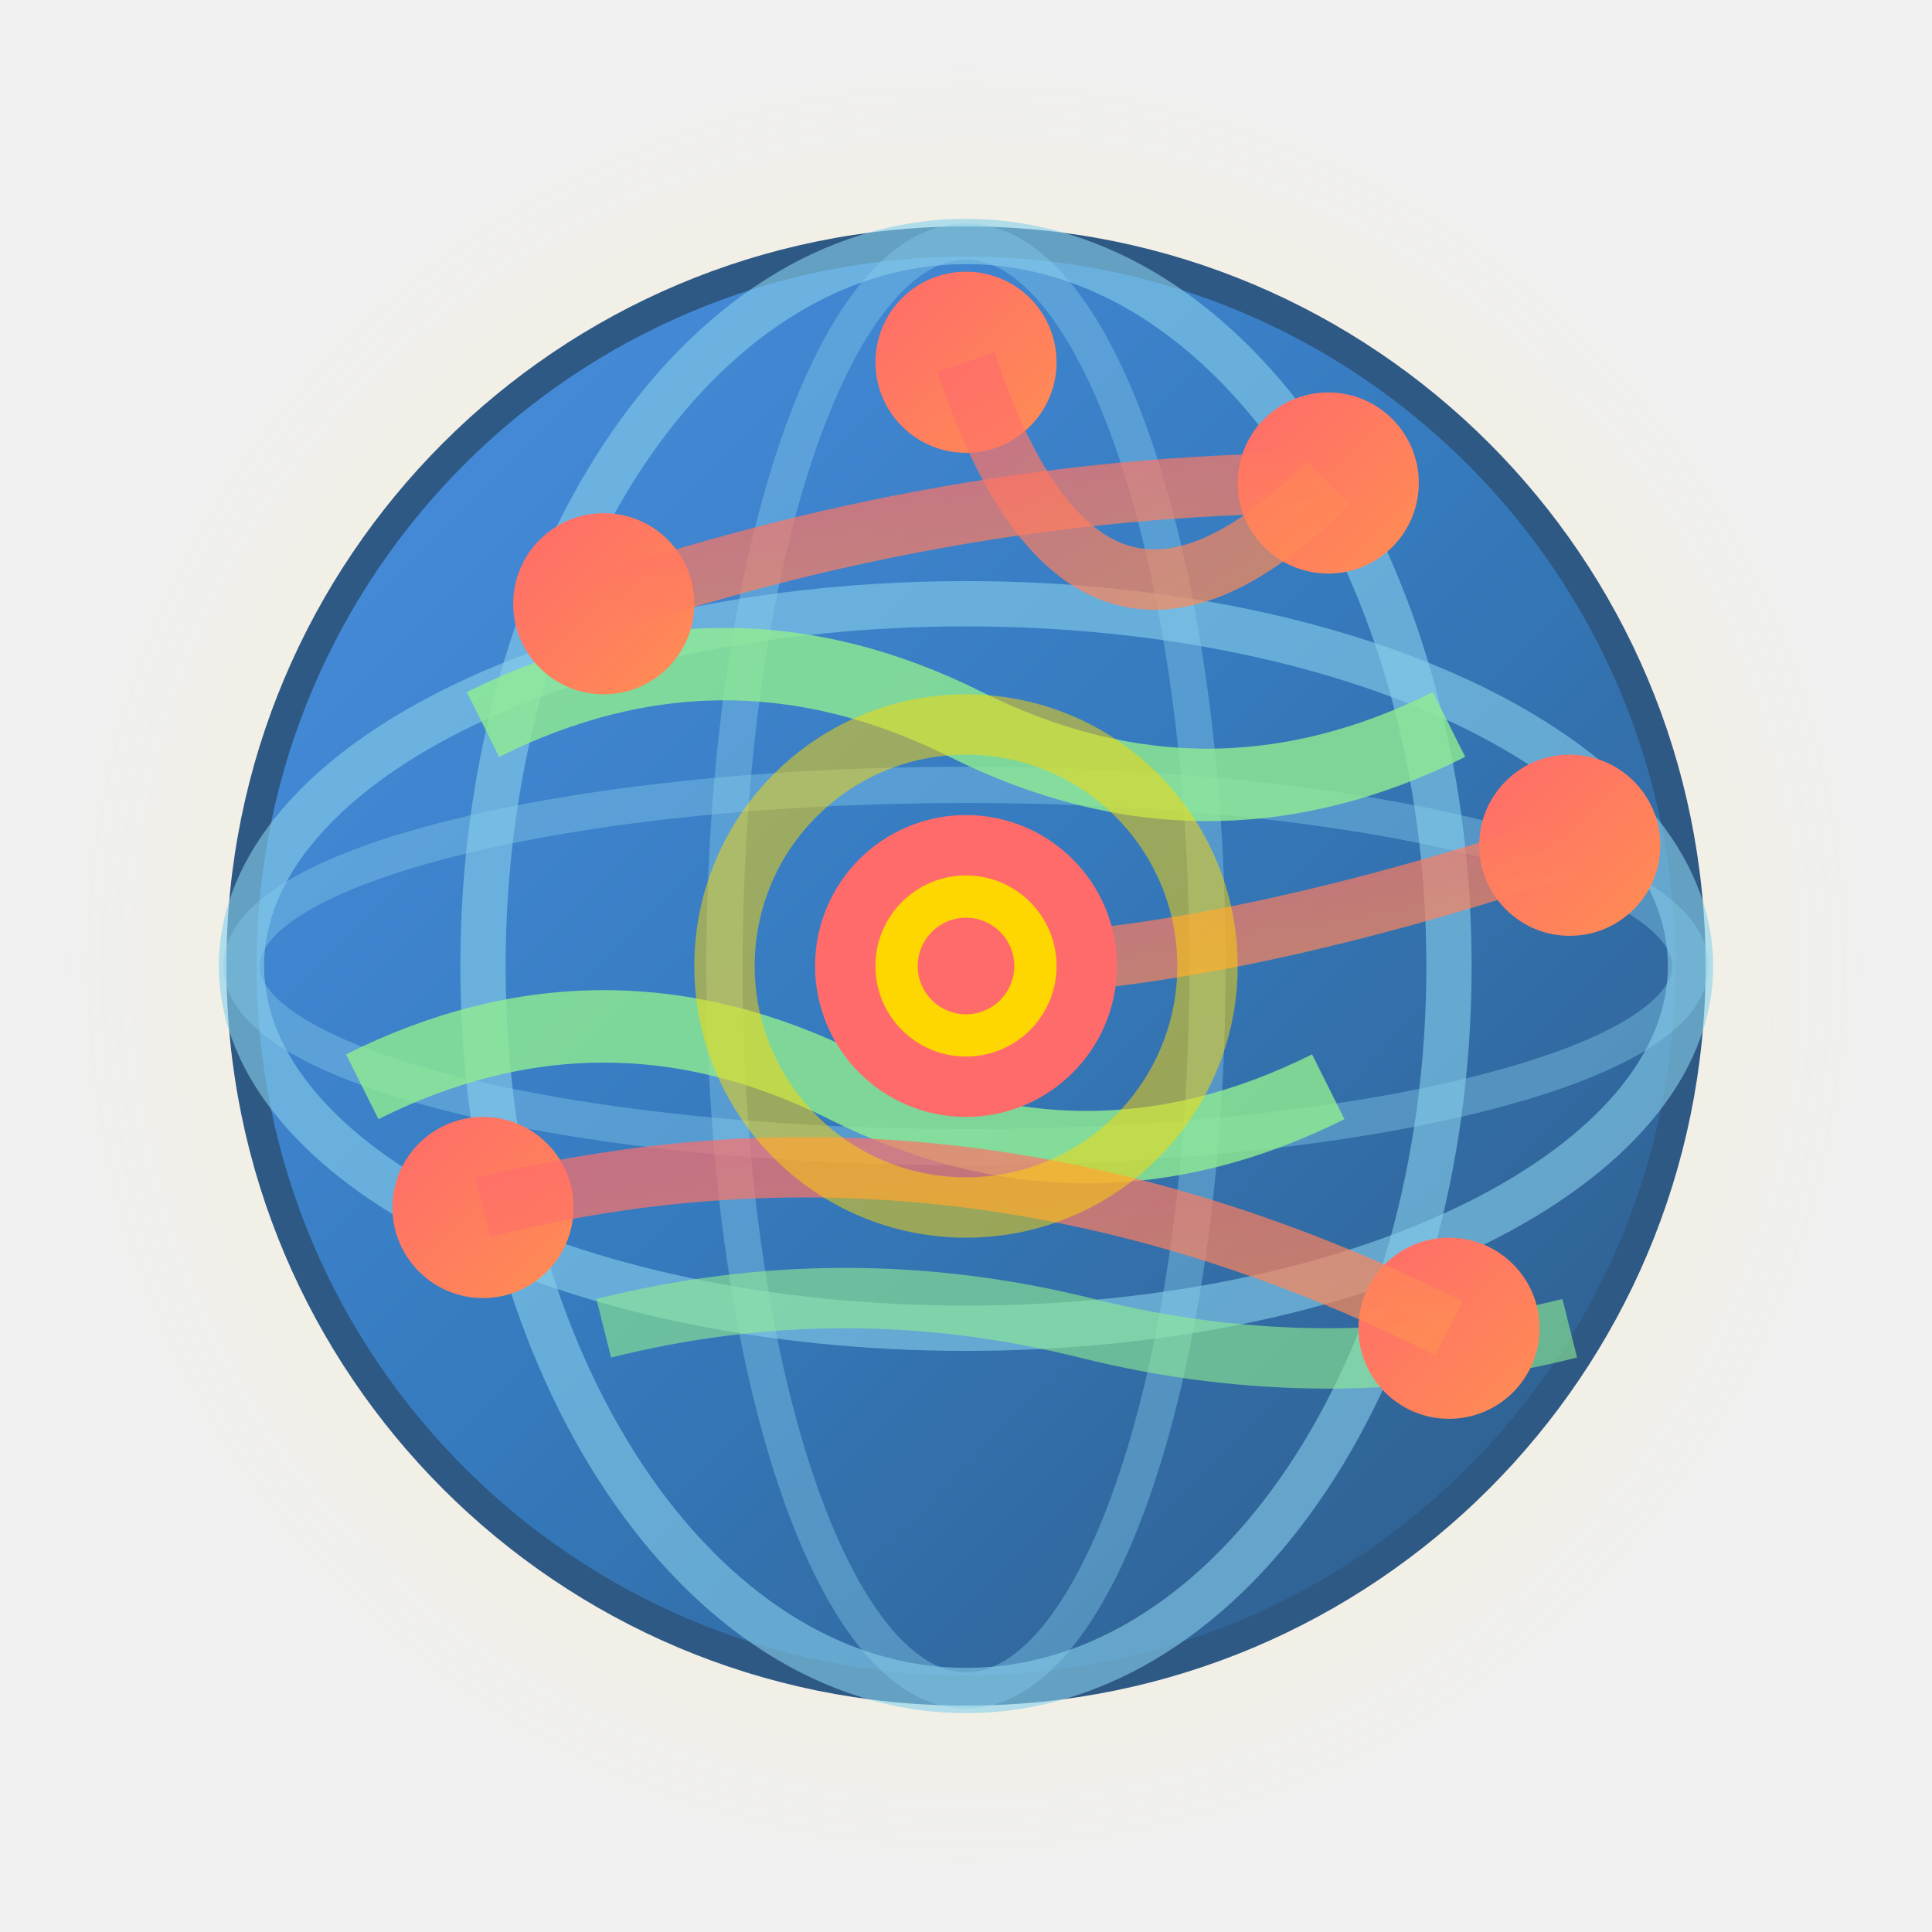
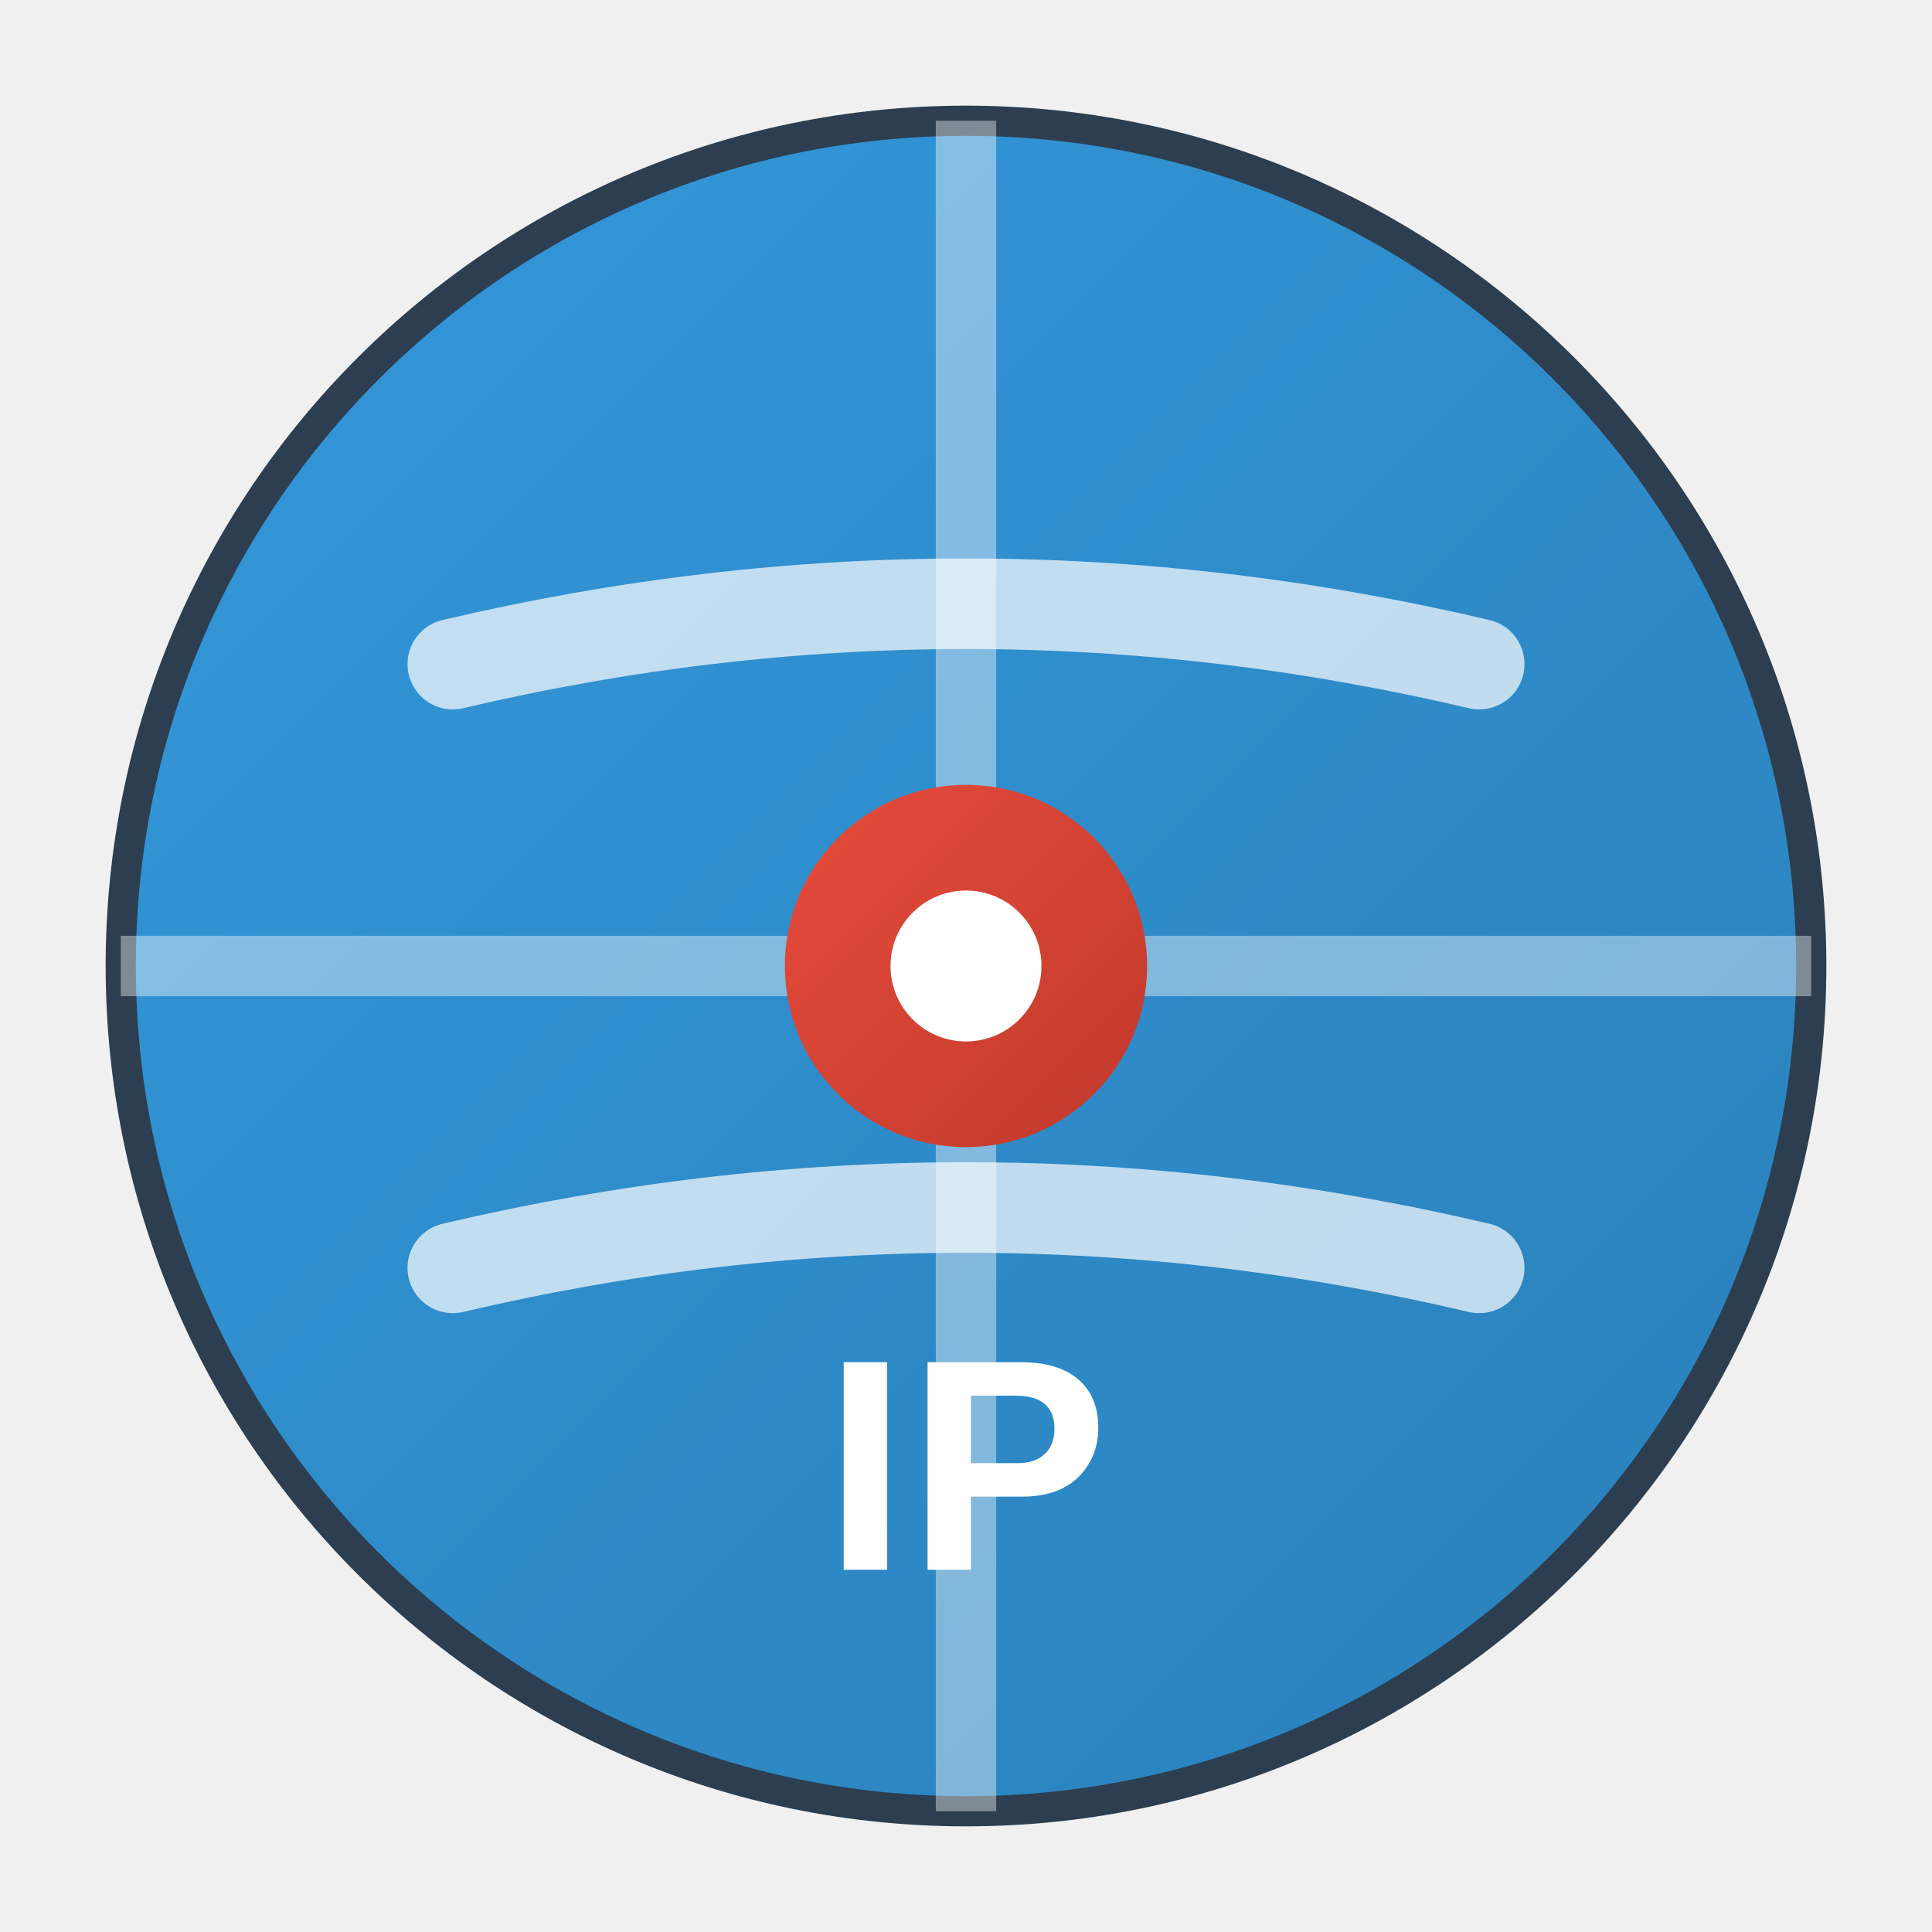
<svg xmlns="http://www.w3.org/2000/svg" width="64" height="64" viewBox="0 0 64 64">
  <defs>
-     <linearGradient id="earthGradient" x1="0%" y1="0%" x2="100%" y2="100%">
-       <stop offset="0%" stop-color="#4A90E2" />
-       <stop offset="50%" stop-color="#357ABD" />
-       <stop offset="100%" stop-color="#2E5984" />
+     <linearGradient id="primaryGradient" x1="0%" y1="0%" x2="100%" y2="100%">
+       <stop offset="0%" stop-color="#3498db" />
+       <stop offset="100%" stop-color="#2980b9" />
    </linearGradient>
-     <linearGradient id="networkGradient" x1="0%" y1="0%" x2="100%" y2="100%">
-       <stop offset="0%" stop-color="#FF6B6B" />
-       <stop offset="100%" stop-color="#FF8E53" />
+     <linearGradient id="accentGradient" x1="0%" y1="0%" x2="100%" y2="100%">
+       <stop offset="0%" stop-color="#e74c3c" />
+       <stop offset="100%" stop-color="#c0392b" />
    </linearGradient>
-     <radialGradient id="glowGradient" cx="50%" cy="50%" r="50%">
-       <stop offset="0%" stop-color="#FFD700" stop-opacity="0.8" />
-       <stop offset="100%" stop-color="#FFD700" stop-opacity="0" />
-     </radialGradient>
  </defs>
-   <circle cx="32" cy="32" r="30" fill="url(#glowGradient)" opacity="0.3" />
-   <circle cx="32" cy="32" r="24" fill="url(#earthGradient)" stroke="#2E5984" stroke-width="1" />
-   <ellipse cx="32" cy="32" rx="24" ry="12" fill="none" stroke="#87CEEB" stroke-width="1.5" opacity="0.6" />
-   <ellipse cx="32" cy="32" rx="24" ry="6" fill="none" stroke="#87CEEB" stroke-width="1.2" opacity="0.4" />
-   <ellipse cx="32" cy="32" rx="16" ry="24" fill="none" stroke="#87CEEB" stroke-width="1.5" opacity="0.6" />
-   <ellipse cx="32" cy="32" rx="8" ry="24" fill="none" stroke="#87CEEB" stroke-width="1.2" opacity="0.4" />
-   <path d="M16 24 Q24 20 32 24 Q40 28 48 24" fill="none" stroke="#90EE90" stroke-width="2.4" opacity="0.8" />
-   <path d="M12 36 Q20 32 28 36 Q36 40 44 36" fill="none" stroke="#90EE90" stroke-width="2.4" opacity="0.8" />
-   <path d="M20 44 Q28 42 36 44 Q44 46 52 44" fill="none" stroke="#90EE90" stroke-width="2" opacity="0.6" />
-   <circle cx="20" cy="20" r="3" fill="url(#networkGradient)" />
-   <circle cx="44" cy="16" r="3" fill="url(#networkGradient)" />
-   <circle cx="16" cy="40" r="3" fill="url(#networkGradient)" />
-   <circle cx="48" cy="44" r="3" fill="url(#networkGradient)" />
-   <circle cx="32" cy="12" r="3" fill="url(#networkGradient)" />
-   <circle cx="52" cy="28" r="3" fill="url(#networkGradient)" />
-   <path d="M20 20 Q32 16 44 16" fill="none" stroke="url(#networkGradient)" stroke-width="2" opacity="0.7" />
-   <path d="M16 40 Q32 36 48 44" fill="none" stroke="url(#networkGradient)" stroke-width="2" opacity="0.7" />
-   <path d="M32 12 Q36 24 44 16" fill="none" stroke="url(#networkGradient)" stroke-width="2" opacity="0.7" />
-   <path d="M52 28 Q40 32 32 32" fill="none" stroke="url(#networkGradient)" stroke-width="2" opacity="0.7" />
-   <circle cx="32" cy="32" r="4" fill="#FFD700" stroke="#FF6B6B" stroke-width="2" />
-   <circle cx="32" cy="32" r="1.6" fill="#FF6B6B" />
-   <circle cx="32" cy="32" r="8" fill="none" stroke="#FFD700" stroke-width="2" opacity="0.5">
-     <animate attributeName="r" values="8;12;8" dur="2s" repeatCount="indefinite" />
-     <animate attributeName="opacity" values="0.5;0.1;0.5" dur="2s" repeatCount="indefinite" />
-   </circle>
+   <circle cx="32" cy="32" r="28" fill="url(#primaryGradient)" stroke="#2c3e50" stroke-width="1" />
+   <path d="M4 32 L60 32" stroke="rgba(255,255,255,0.4)" stroke-width="2" />
+   <path d="M32 4 L32 60" stroke="rgba(255,255,255,0.4)" stroke-width="2" />
+   <path d="M15 22 Q32 18 49 22" fill="none" stroke="rgba(255,255,255,0.7)" stroke-width="3" stroke-linecap="round" />
+   <path d="M15 42 Q32 38 49 42" fill="none" stroke="rgba(255,255,255,0.7)" stroke-width="3" stroke-linecap="round" />
+   <circle cx="32" cy="32" r="6" fill="url(#accentGradient)" />
+   <circle cx="32" cy="32" r="2.5" fill="white" />
+   <text x="32" y="52" text-anchor="middle" font-family="Arial, sans-serif" font-size="10" font-weight="bold" fill="white">IP</text>
</svg>
